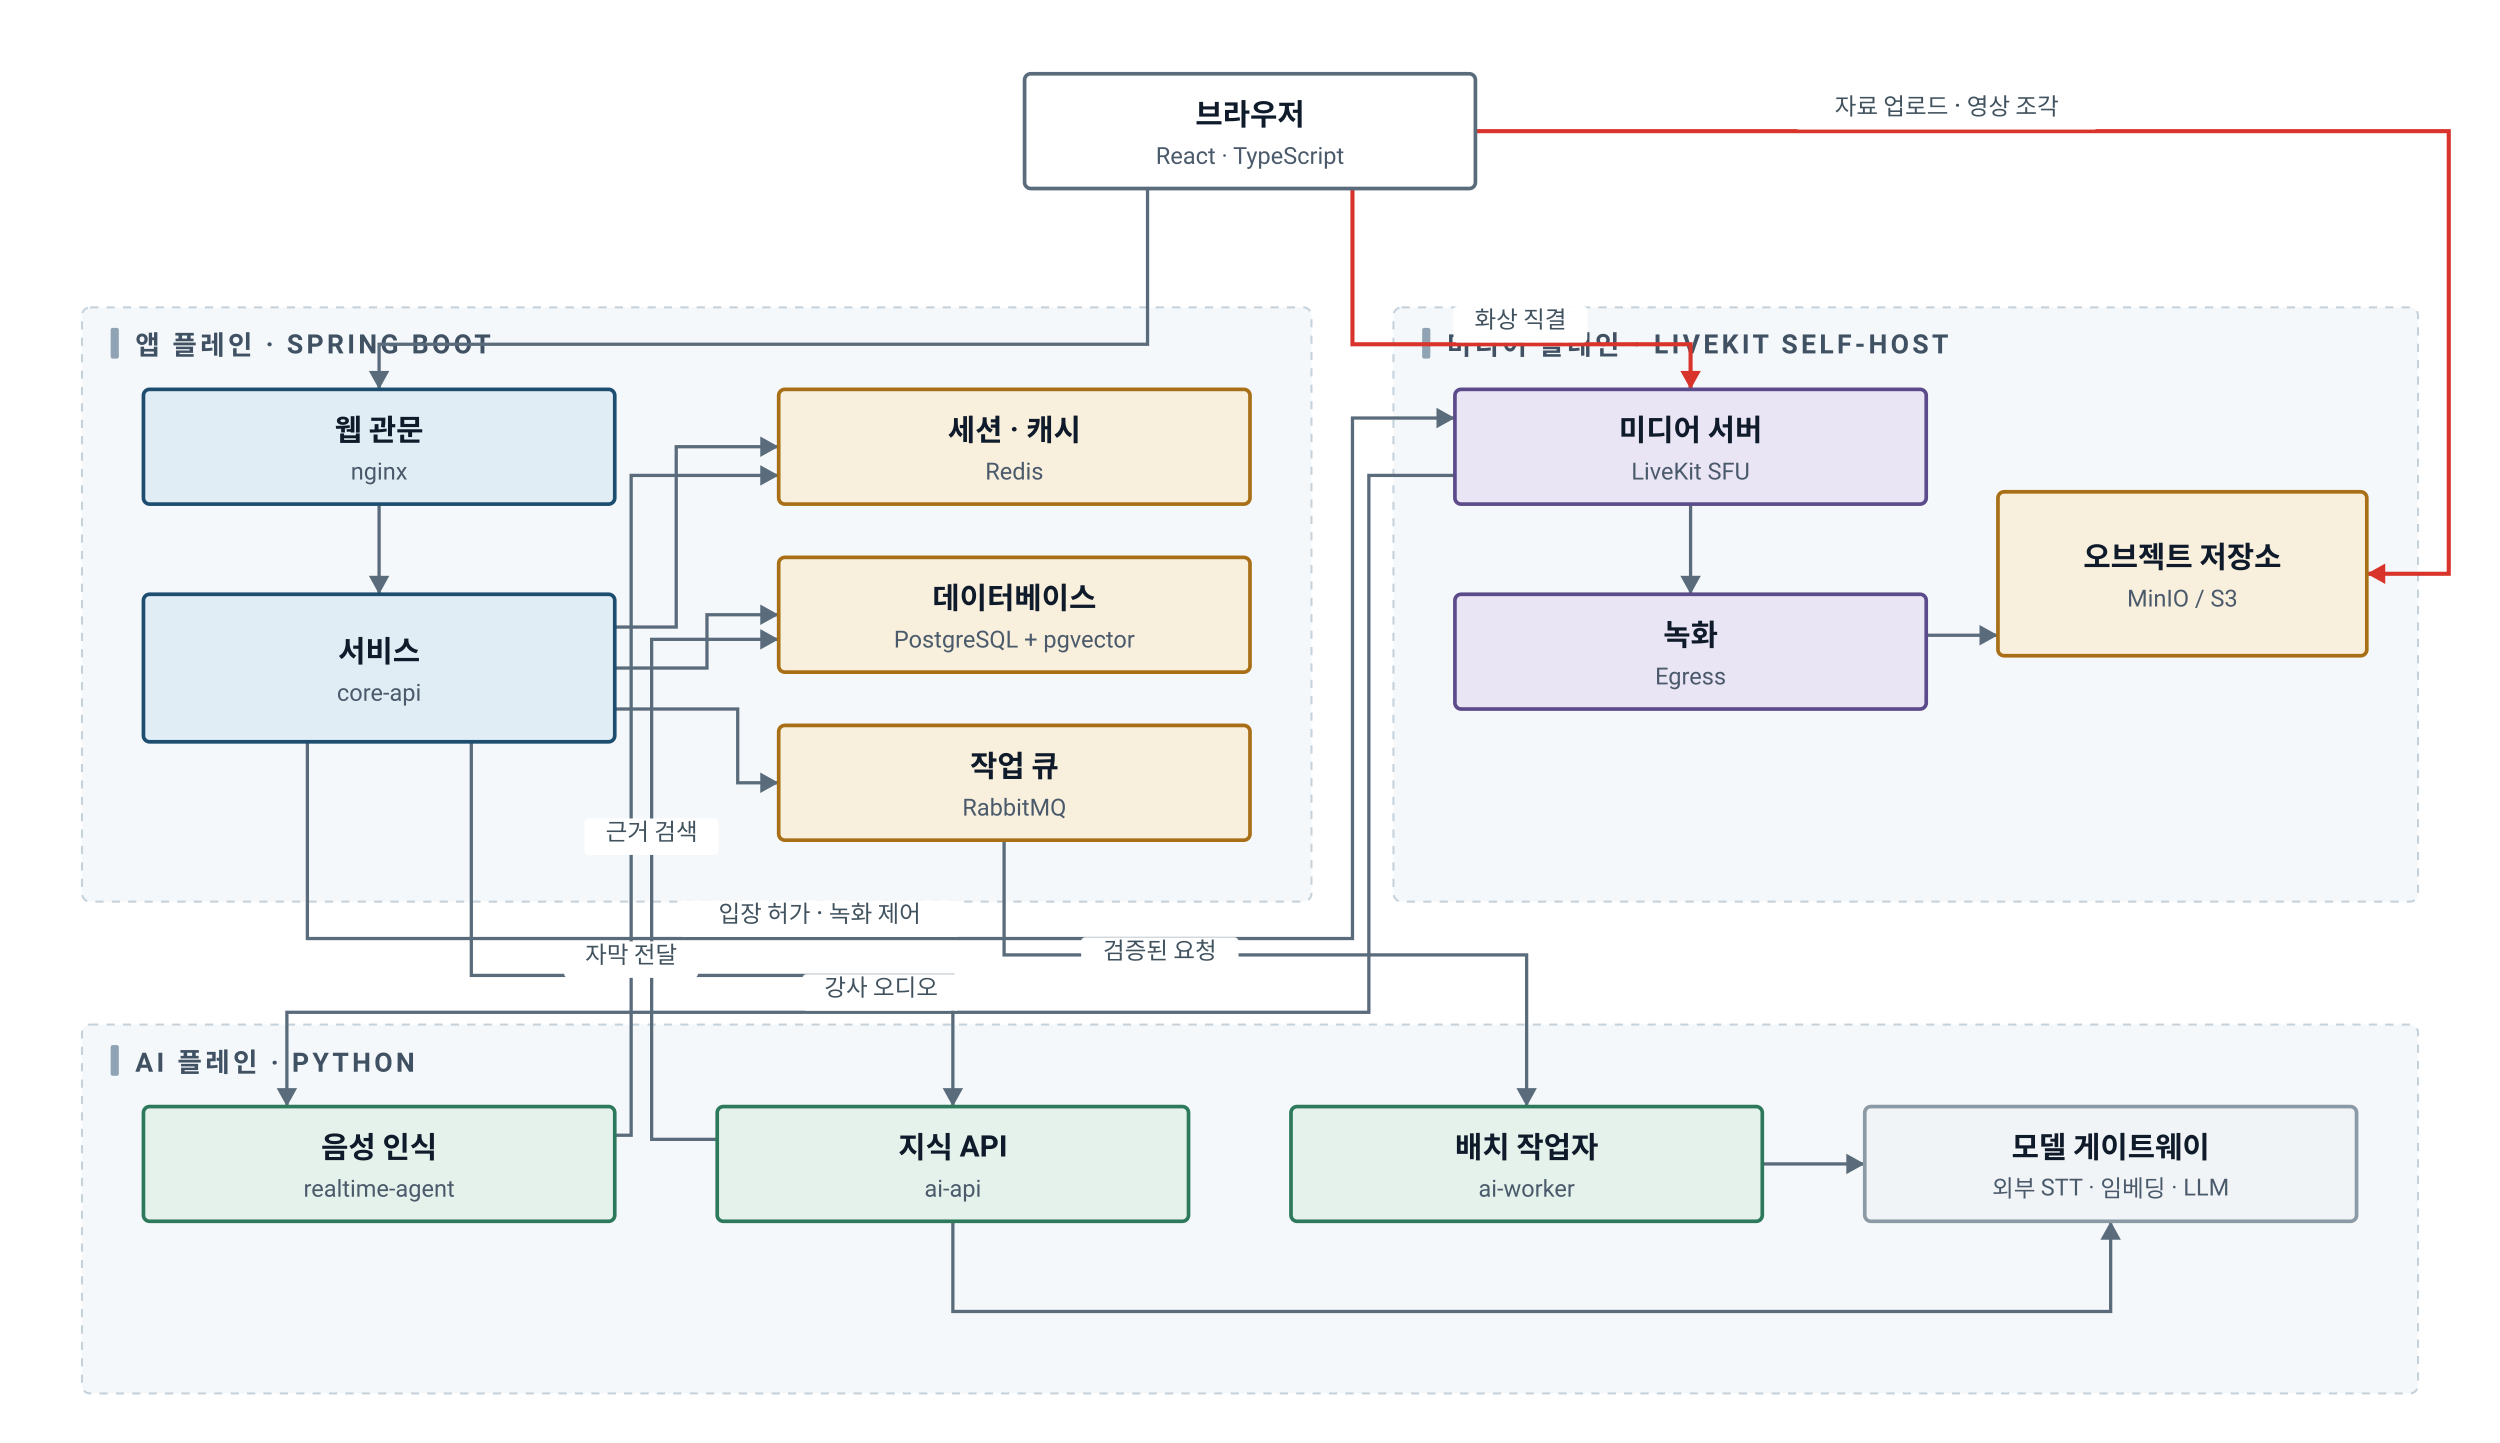
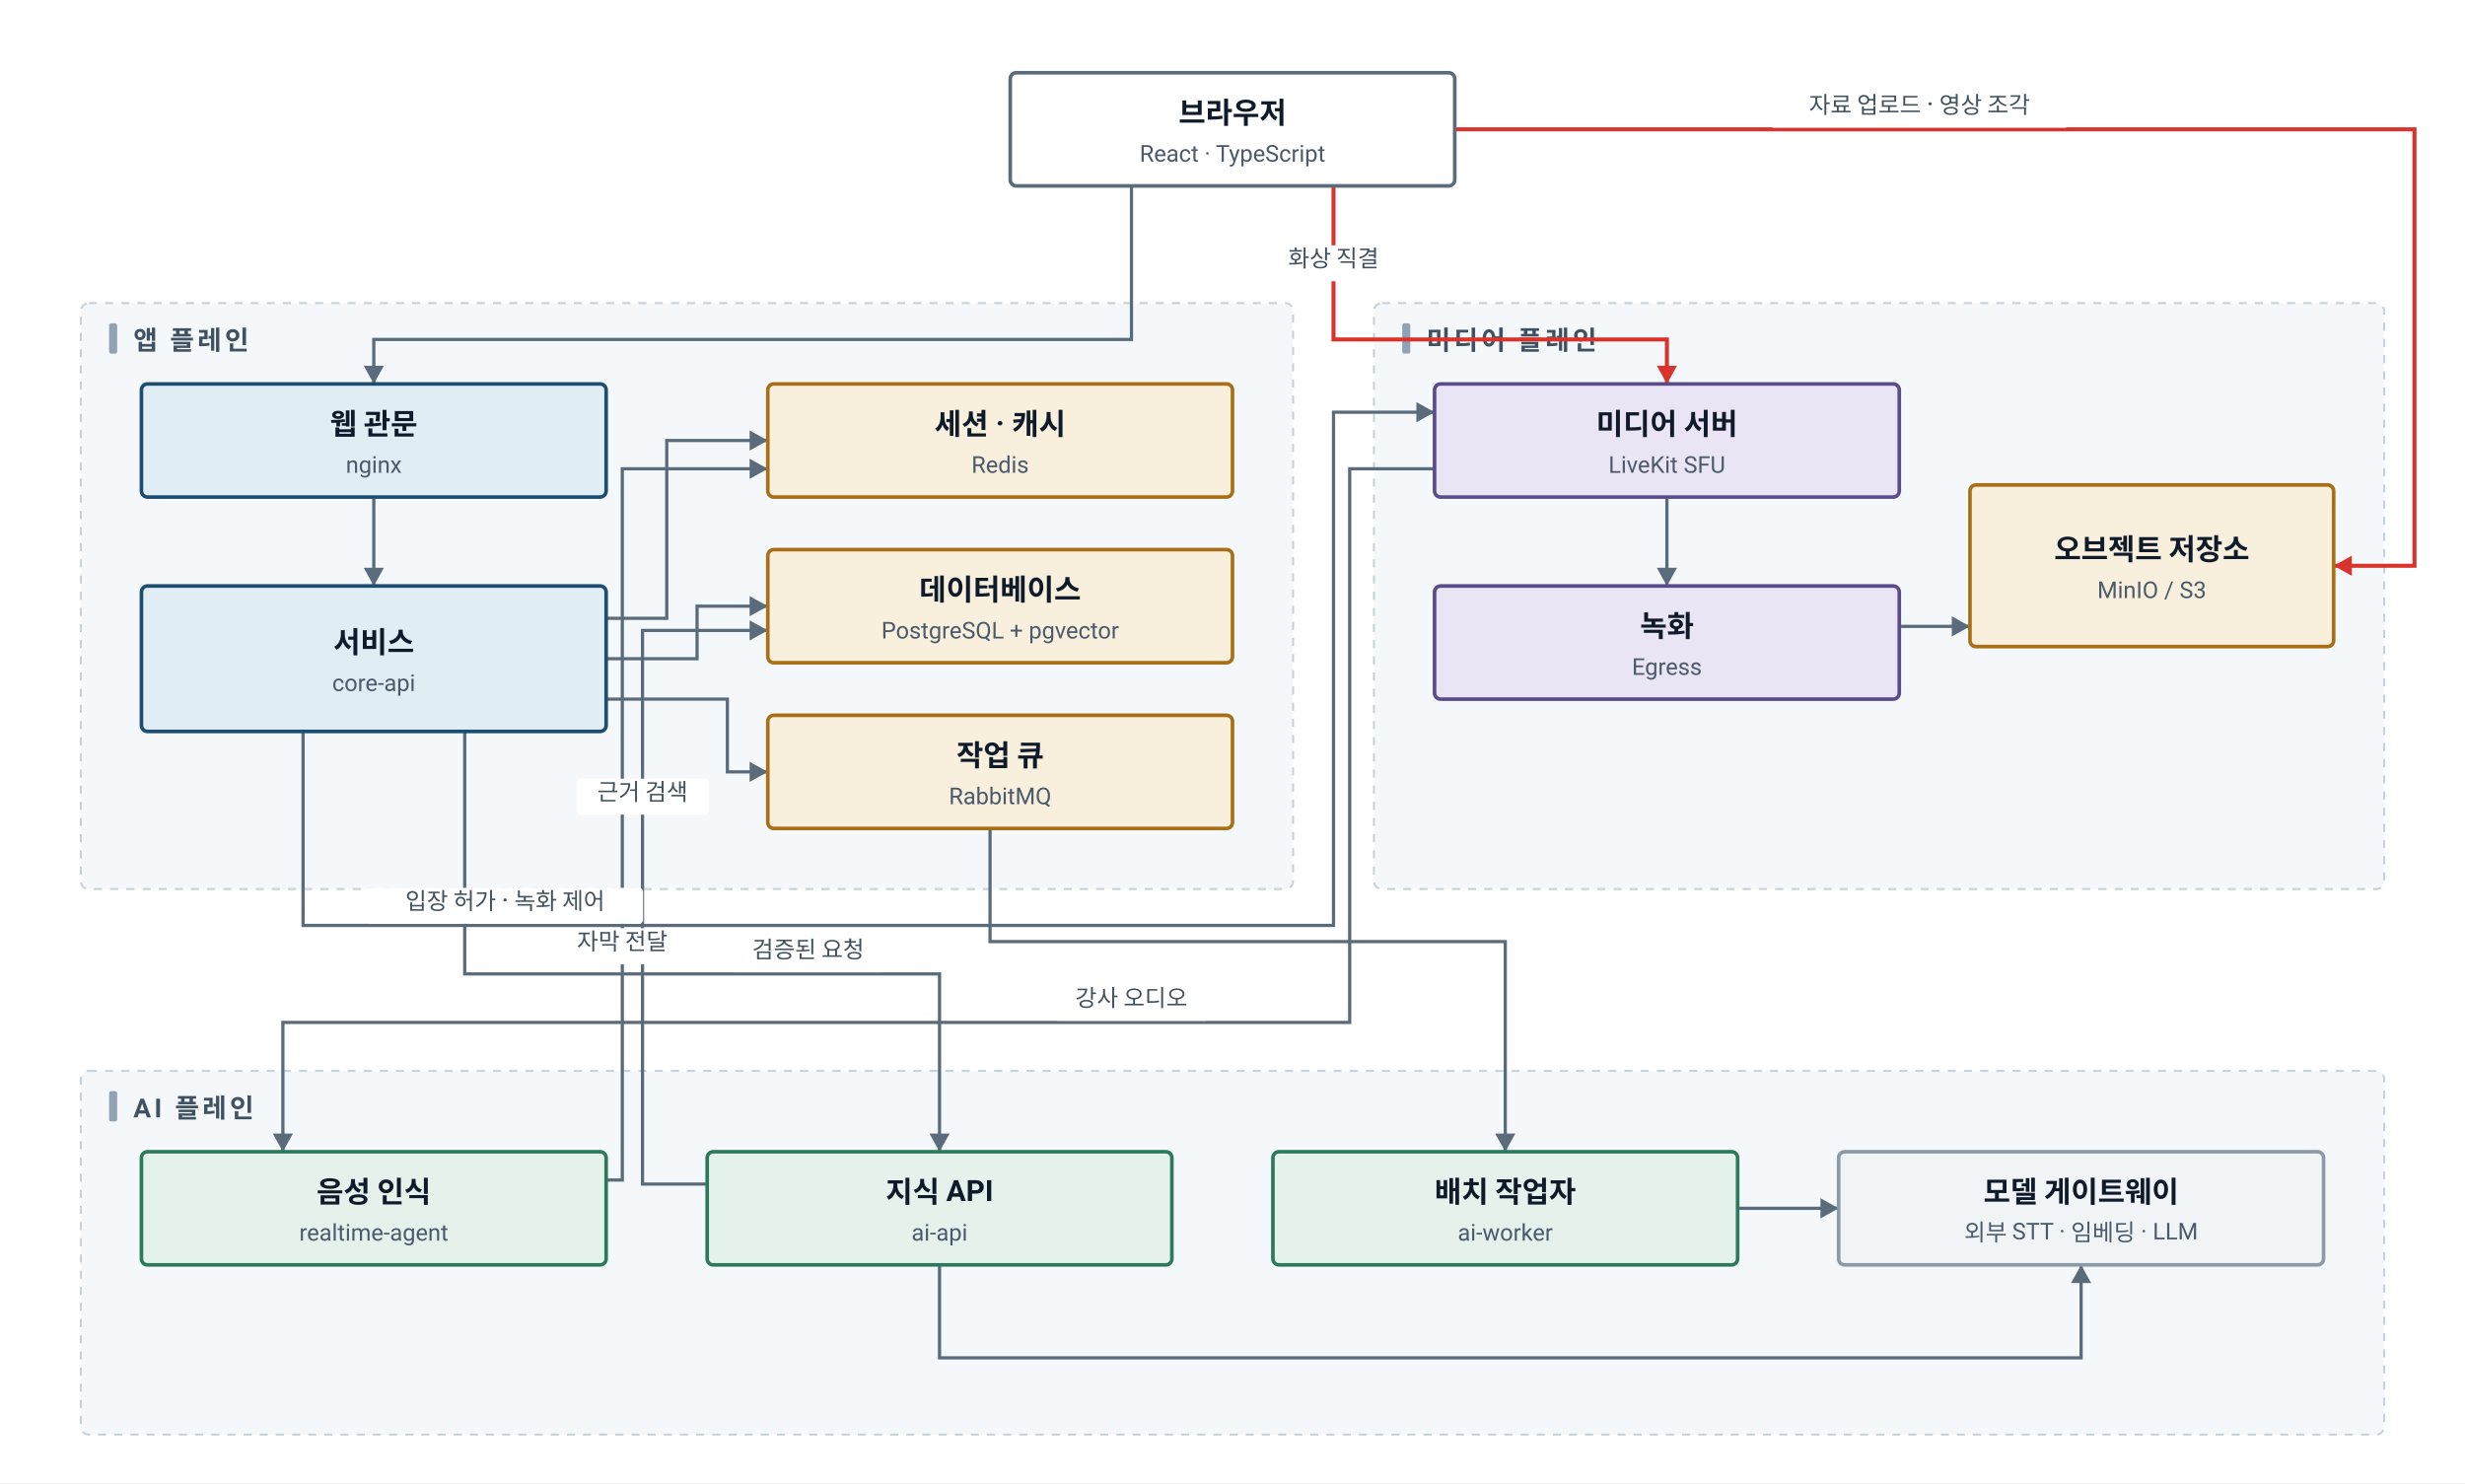
- <svg xmlns="http://www.w3.org/2000/svg" viewBox="0 0 1220 704" width="1220" height="704" role="img">
+ <svg xmlns="http://www.w3.org/2000/svg" viewBox="0 0 1220 734" width="1220" height="734" role="img">
  <style>text{font-family:system-ui,-apple-system,"Segoe UI",Roboto,"Malgun Gothic","Apple SD Gothic Neo","Noto Sans KR",sans-serif}</style>
  <rect width="100%" height="100%" fill="#FFFFFF" />
  <rect x="40" y="150" width="600" height="290" rx="4" fill="#F5F8FA" stroke="#C6D2DB" stroke-width="1" stroke-dasharray="4 4" />
  <rect x="54" y="160" width="4" height="15" rx="1" fill="#8FA3B4" />
-   <text x="66" y="173" font-size="13" font-weight="700" fill="#3F5162" letter-spacing="1.6">앱 플레인 · SPRING BOOT</text>
+   <text x="66" y="173" font-size="13" font-weight="700" fill="#3F5162" letter-spacing="1.6">앱 플레인</text>
  <rect x="680" y="150" width="500" height="290" rx="4" fill="#F5F8FA" stroke="#C6D2DB" stroke-width="1" stroke-dasharray="4 4" />
  <rect x="694" y="160" width="4" height="15" rx="1" fill="#8FA3B4" />
-   <text x="706" y="173" font-size="13" font-weight="700" fill="#3F5162" letter-spacing="1.6">미디어 플레인 · LIVEKIT SELF-HOST</text>
-   <rect x="40" y="500" width="1140" height="180" rx="4" fill="#F5F8FA" stroke="#C6D2DB" stroke-width="1" stroke-dasharray="4 4" />
-   <rect x="54" y="510" width="4" height="15" rx="1" fill="#8FA3B4" />
-   <text x="66" y="523" font-size="13" font-weight="700" fill="#3F5162" letter-spacing="1.6">AI 플레인 · PYTHON</text>
+   <text x="706" y="173" font-size="13" font-weight="700" fill="#3F5162" letter-spacing="1.6">미디어 플레인</text>
+   <rect x="40" y="530" width="1140" height="180" rx="4" fill="#F5F8FA" stroke="#C6D2DB" stroke-width="1" stroke-dasharray="4 4" />
+   <rect x="54" y="540" width="4" height="15" rx="1" fill="#8FA3B4" />
+   <text x="66" y="553" font-size="13" font-weight="700" fill="#3F5162" letter-spacing="1.6">AI 플레인</text>
  <path d="M560,92 V168 H185 V190" fill="none" stroke="#5A6C7B" stroke-width="1.6" />
  <path d="M185,190 l-5,-9 l10,0 z" fill="#5A6C7B" />
  <path d="M660,92 V168 H825 V190" fill="none" stroke="#D9342B" stroke-width="2" />
  <path d="M825,190 l-5,-9 l10,0 z" fill="#D9342B" />
  <path d="M720,64 H1195 V280 H1155" fill="none" stroke="#D9342B" stroke-width="2" />
  <path d="M1155,280 l9,-5 l0,10 z" fill="#D9342B" />
  <path d="M185,246 V290" fill="none" stroke="#5A6C7B" stroke-width="1.6" />
  <path d="M185,290 l-5,-9 l10,0 z" fill="#5A6C7B" />
  <path d="M300,306 H330 V218 H380" fill="none" stroke="#5A6C7B" stroke-width="1.6" />
  <path d="M380,218 l-9,-5 l0,10 z" fill="#5A6C7B" />
  <path d="M300,326 H345 V300 H380" fill="none" stroke="#5A6C7B" stroke-width="1.6" />
  <path d="M380,300 l-9,-5 l0,10 z" fill="#5A6C7B" />
  <path d="M300,346 H360 V382 H380" fill="none" stroke="#5A6C7B" stroke-width="1.6" />
  <path d="M380,382 l-9,-5 l0,10 z" fill="#5A6C7B" />
  <path d="M150,362 V458 H660 V204 H710" fill="none" stroke="#5A6C7B" stroke-width="1.6" />
  <path d="M710,204 l-9,-5 l0,10 z" fill="#5A6C7B" />
-   <path d="M230,362 V476 H465 V540" fill="none" stroke="#5A6C7B" stroke-width="1.6" />
-   <path d="M465,540 l-5,-9 l10,0 z" fill="#5A6C7B" />
-   <path d="M710,232 H668 V494 H140 V540" fill="none" stroke="#5A6C7B" stroke-width="1.6" />
-   <path d="M140,540 l-5,-9 l10,0 z" fill="#5A6C7B" />
+   <path d="M230,362 V482 H465 V570" fill="none" stroke="#5A6C7B" stroke-width="1.6" />
+   <path d="M465,570 l-5,-9 l10,0 z" fill="#5A6C7B" />
+   <path d="M710,232 H668 V506 H140 V570" fill="none" stroke="#5A6C7B" stroke-width="1.6" />
+   <path d="M140,570 l-5,-9 l10,0 z" fill="#5A6C7B" />
  <path d="M825,246 V290" fill="none" stroke="#5A6C7B" stroke-width="1.6" />
  <path d="M825,290 l-5,-9 l10,0 z" fill="#5A6C7B" />
  <path d="M940,310 H975" fill="none" stroke="#5A6C7B" stroke-width="1.6" />
  <path d="M975,310 l-9,-5 l0,10 z" fill="#5A6C7B" />
-   <path d="M490,410 V466 H745 V540" fill="none" stroke="#5A6C7B" stroke-width="1.6" />
-   <path d="M745,540 l-5,-9 l10,0 z" fill="#5A6C7B" />
-   <path d="M465,596 V640 H1030 V596" fill="none" stroke="#5A6C7B" stroke-width="1.6" />
-   <path d="M1030,596 l-5,9 l10,0 z" fill="#5A6C7B" />
-   <path d="M860,568 H910" fill="none" stroke="#5A6C7B" stroke-width="1.6" />
-   <path d="M910,568 l-9,-5 l0,10 z" fill="#5A6C7B" />
-   <path d="M350,556 H318 V312 H380" fill="none" stroke="#5A6C7B" stroke-width="1.6" />
+   <path d="M490,410 V466 H745 V570" fill="none" stroke="#5A6C7B" stroke-width="1.6" />
+   <path d="M745,570 l-5,-9 l10,0 z" fill="#5A6C7B" />
+   <path d="M465,626 V672 H1030 V626" fill="none" stroke="#5A6C7B" stroke-width="1.6" />
+   <path d="M1030,626 l-5,9 l10,0 z" fill="#5A6C7B" />
+   <path d="M860,598 H910" fill="none" stroke="#5A6C7B" stroke-width="1.6" />
+   <path d="M910,598 l-9,-5 l0,10 z" fill="#5A6C7B" />
+   <path d="M350,586 H318 V312 H380" fill="none" stroke="#5A6C7B" stroke-width="1.6" />
  <path d="M380,312 l-9,-5 l0,10 z" fill="#5A6C7B" />
-   <path d="M300,554 H308 V232 H380" fill="none" stroke="#5A6C7B" stroke-width="1.6" />
+   <path d="M300,584 H308 V232 H380" fill="none" stroke="#5A6C7B" stroke-width="1.6" />
  <path d="M380,232 l-9,-5 l0,10 z" fill="#5A6C7B" />
-   <rect x="709.3" y="149.4" width="65.3" height="17.8" fill="#FFFFFF" rx="2" />
-   <text x="742" y="160" text-anchor="middle" font-size="11.5" fill="#41525F" font-weight="500">화상 직결</text>
+   <rect x="627.3" y="121.4" width="65.3" height="17.8" fill="#FFFFFF" rx="2" />
+   <text x="660" y="132" text-anchor="middle" font-size="11.5" fill="#41525F" font-weight="500">화상 직결</text>
  <rect x="875.9" y="45.4" width="148.1" height="17.8" fill="#FFFFFF" rx="2" />
  <text x="950" y="56" text-anchor="middle" font-size="11.5" fill="#41525F" font-weight="500">자료 업로드 · 영상 조각</text>
-   <rect x="331.7" y="439.4" width="136.6" height="17.8" fill="#FFFFFF" rx="2" />
-   <text x="400" y="450" text-anchor="middle" font-size="11.5" fill="#41525F" font-weight="500">입장 허가 · 녹화 제어</text>
-   <rect x="527.6" y="457.4" width="76.8" height="17.8" fill="#FFFFFF" rx="2" />
-   <text x="566" y="468" text-anchor="middle" font-size="11.5" fill="#41525F" font-weight="500">검증된 요청</text>
-   <rect x="391.6" y="475.4" width="76.8" height="17.8" fill="#FFFFFF" rx="2" />
-   <text x="430" y="486" text-anchor="middle" font-size="11.5" fill="#41525F" font-weight="500">강사 오디오</text>
-   <rect x="285.3" y="399.4" width="65.3" height="17.8" fill="#FFFFFF" rx="2" />
-   <text x="318" y="410" text-anchor="middle" font-size="11.5" fill="#41525F" font-weight="500">근거 검색</text>
+   <rect x="181.7" y="439.4" width="136.6" height="17.8" fill="#FFFFFF" rx="2" />
+   <text x="250" y="450" text-anchor="middle" font-size="11.5" fill="#41525F" font-weight="500">입장 허가 · 녹화 제어</text>
+   <rect x="361.6" y="463.4" width="76.8" height="17.8" fill="#FFFFFF" rx="2" />
+   <text x="400" y="474" text-anchor="middle" font-size="11.5" fill="#41525F" font-weight="500">검증된 요청</text>
+   <rect x="521.6" y="487.4" width="76.8" height="17.8" fill="#FFFFFF" rx="2" />
+   <text x="560" y="498" text-anchor="middle" font-size="11.5" fill="#41525F" font-weight="500">강사 오디오</text>
+   <rect x="285.3" y="385.4" width="65.3" height="17.8" fill="#FFFFFF" rx="2" />
+   <text x="318" y="396" text-anchor="middle" font-size="11.5" fill="#41525F" font-weight="500">근거 검색</text>
  <rect x="275.3" y="459.4" width="65.3" height="17.8" fill="#FFFFFF" rx="2" />
  <text x="308" y="470" text-anchor="middle" font-size="11.5" fill="#41525F" font-weight="500">자막 전달</text>
  <rect x="500" y="36" width="220" height="56" rx="3" fill="#FFFFFF" stroke="#5A6C7B" stroke-width="1.8" />
  <text x="610.0" y="61.0" text-anchor="middle" font-size="14.5" font-weight="650" fill="#0F1B2A">브라우저</text>
  <text x="610.0" y="80.0" text-anchor="middle" font-size="11.5" fill="#4A5A6B">React · TypeScript</text>
  <rect x="70" y="190" width="230" height="56" rx="3" fill="#E1EDF4" stroke="#1D4E6F" stroke-width="1.8" />
  <text x="185.0" y="215.0" text-anchor="middle" font-size="14.5" font-weight="650" fill="#0F1B2A">웹 관문</text>
  <text x="185.0" y="234.0" text-anchor="middle" font-size="11.5" fill="#4A5A6B">nginx</text>
  <rect x="70" y="290" width="230" height="72" rx="3" fill="#E1EDF4" stroke="#1D4E6F" stroke-width="1.8" />
  <text x="185.0" y="323.0" text-anchor="middle" font-size="14.5" font-weight="650" fill="#0F1B2A">서비스</text>
  <text x="185.0" y="342.0" text-anchor="middle" font-size="11.5" fill="#4A5A6B">core-api</text>
  <rect x="380" y="190" width="230" height="56" rx="3" fill="#F8EFDD" stroke="#A96F16" stroke-width="1.8" />
  <text x="495.0" y="215.0" text-anchor="middle" font-size="14.5" font-weight="650" fill="#0F1B2A">세션 · 캐시</text>
  <text x="495.0" y="234.0" text-anchor="middle" font-size="11.5" fill="#4A5A6B">Redis</text>
  <rect x="380" y="272" width="230" height="56" rx="3" fill="#F8EFDD" stroke="#A96F16" stroke-width="1.8" />
  <text x="495.0" y="297.0" text-anchor="middle" font-size="14.5" font-weight="650" fill="#0F1B2A">데이터베이스</text>
  <text x="495.0" y="316.0" text-anchor="middle" font-size="11.5" fill="#4A5A6B">PostgreSQL + pgvector</text>
  <rect x="380" y="354" width="230" height="56" rx="3" fill="#F8EFDD" stroke="#A96F16" stroke-width="1.8" />
  <text x="495.0" y="379.0" text-anchor="middle" font-size="14.5" font-weight="650" fill="#0F1B2A">작업 큐</text>
  <text x="495.0" y="398.0" text-anchor="middle" font-size="11.5" fill="#4A5A6B">RabbitMQ</text>
  <rect x="710" y="190" width="230" height="56" rx="3" fill="#EAE5F5" stroke="#5B4B8A" stroke-width="1.8" />
  <text x="825.0" y="215.0" text-anchor="middle" font-size="14.5" font-weight="650" fill="#0F1B2A">미디어 서버</text>
  <text x="825.0" y="234.0" text-anchor="middle" font-size="11.5" fill="#4A5A6B">LiveKit SFU</text>
  <rect x="710" y="290" width="230" height="56" rx="3" fill="#EAE5F5" stroke="#5B4B8A" stroke-width="1.8" />
  <text x="825.0" y="315.0" text-anchor="middle" font-size="14.5" font-weight="650" fill="#0F1B2A">녹화</text>
  <text x="825.0" y="334.0" text-anchor="middle" font-size="11.5" fill="#4A5A6B">Egress</text>
  <rect x="975" y="240" width="180" height="80" rx="3" fill="#F8EFDD" stroke="#A96F16" stroke-width="1.8" />
  <text x="1065.0" y="277.0" text-anchor="middle" font-size="14.5" font-weight="650" fill="#0F1B2A">오브젝트 저장소</text>
  <text x="1065.0" y="296.0" text-anchor="middle" font-size="11.5" fill="#4A5A6B">MinIO / S3</text>
-   <rect x="70" y="540" width="230" height="56" rx="3" fill="#E4F2EB" stroke="#2C7A5B" stroke-width="1.8" />
-   <text x="185.0" y="565.0" text-anchor="middle" font-size="14.5" font-weight="650" fill="#0F1B2A">음성 인식</text>
-   <text x="185.0" y="584.0" text-anchor="middle" font-size="11.5" fill="#4A5A6B">realtime-agent</text>
-   <rect x="350" y="540" width="230" height="56" rx="3" fill="#E4F2EB" stroke="#2C7A5B" stroke-width="1.8" />
-   <text x="465.0" y="565.0" text-anchor="middle" font-size="14.5" font-weight="650" fill="#0F1B2A">지식 API</text>
-   <text x="465.0" y="584.0" text-anchor="middle" font-size="11.5" fill="#4A5A6B">ai-api</text>
-   <rect x="630" y="540" width="230" height="56" rx="3" fill="#E4F2EB" stroke="#2C7A5B" stroke-width="1.8" />
-   <text x="745.0" y="565.0" text-anchor="middle" font-size="14.5" font-weight="650" fill="#0F1B2A">배치 작업자</text>
-   <text x="745.0" y="584.0" text-anchor="middle" font-size="11.5" fill="#4A5A6B">ai-worker</text>
-   <rect x="910" y="540" width="240" height="56" rx="3" fill="#F1F4F6" stroke="#8C9AA6" stroke-width="1.8" />
-   <text x="1030.0" y="565.0" text-anchor="middle" font-size="14.5" font-weight="650" fill="#0F1B2A">모델 게이트웨이</text>
-   <text x="1030.0" y="584.0" text-anchor="middle" font-size="11.5" fill="#4A5A6B">외부 STT · 임베딩 · LLM</text>
+   <rect x="70" y="570" width="230" height="56" rx="3" fill="#E4F2EB" stroke="#2C7A5B" stroke-width="1.8" />
+   <text x="185.0" y="595.0" text-anchor="middle" font-size="14.5" font-weight="650" fill="#0F1B2A">음성 인식</text>
+   <text x="185.0" y="614.0" text-anchor="middle" font-size="11.5" fill="#4A5A6B">realtime-agent</text>
+   <rect x="350" y="570" width="230" height="56" rx="3" fill="#E4F2EB" stroke="#2C7A5B" stroke-width="1.8" />
+   <text x="465.0" y="595.0" text-anchor="middle" font-size="14.5" font-weight="650" fill="#0F1B2A">지식 API</text>
+   <text x="465.0" y="614.0" text-anchor="middle" font-size="11.5" fill="#4A5A6B">ai-api</text>
+   <rect x="630" y="570" width="230" height="56" rx="3" fill="#E4F2EB" stroke="#2C7A5B" stroke-width="1.8" />
+   <text x="745.0" y="595.0" text-anchor="middle" font-size="14.5" font-weight="650" fill="#0F1B2A">배치 작업자</text>
+   <text x="745.0" y="614.0" text-anchor="middle" font-size="11.5" fill="#4A5A6B">ai-worker</text>
+   <rect x="910" y="570" width="240" height="56" rx="3" fill="#F1F4F6" stroke="#8C9AA6" stroke-width="1.8" />
+   <text x="1030.0" y="595.0" text-anchor="middle" font-size="14.5" font-weight="650" fill="#0F1B2A">모델 게이트웨이</text>
+   <text x="1030.0" y="614.0" text-anchor="middle" font-size="11.5" fill="#4A5A6B">외부 STT · 임베딩 · LLM</text>
</svg>
